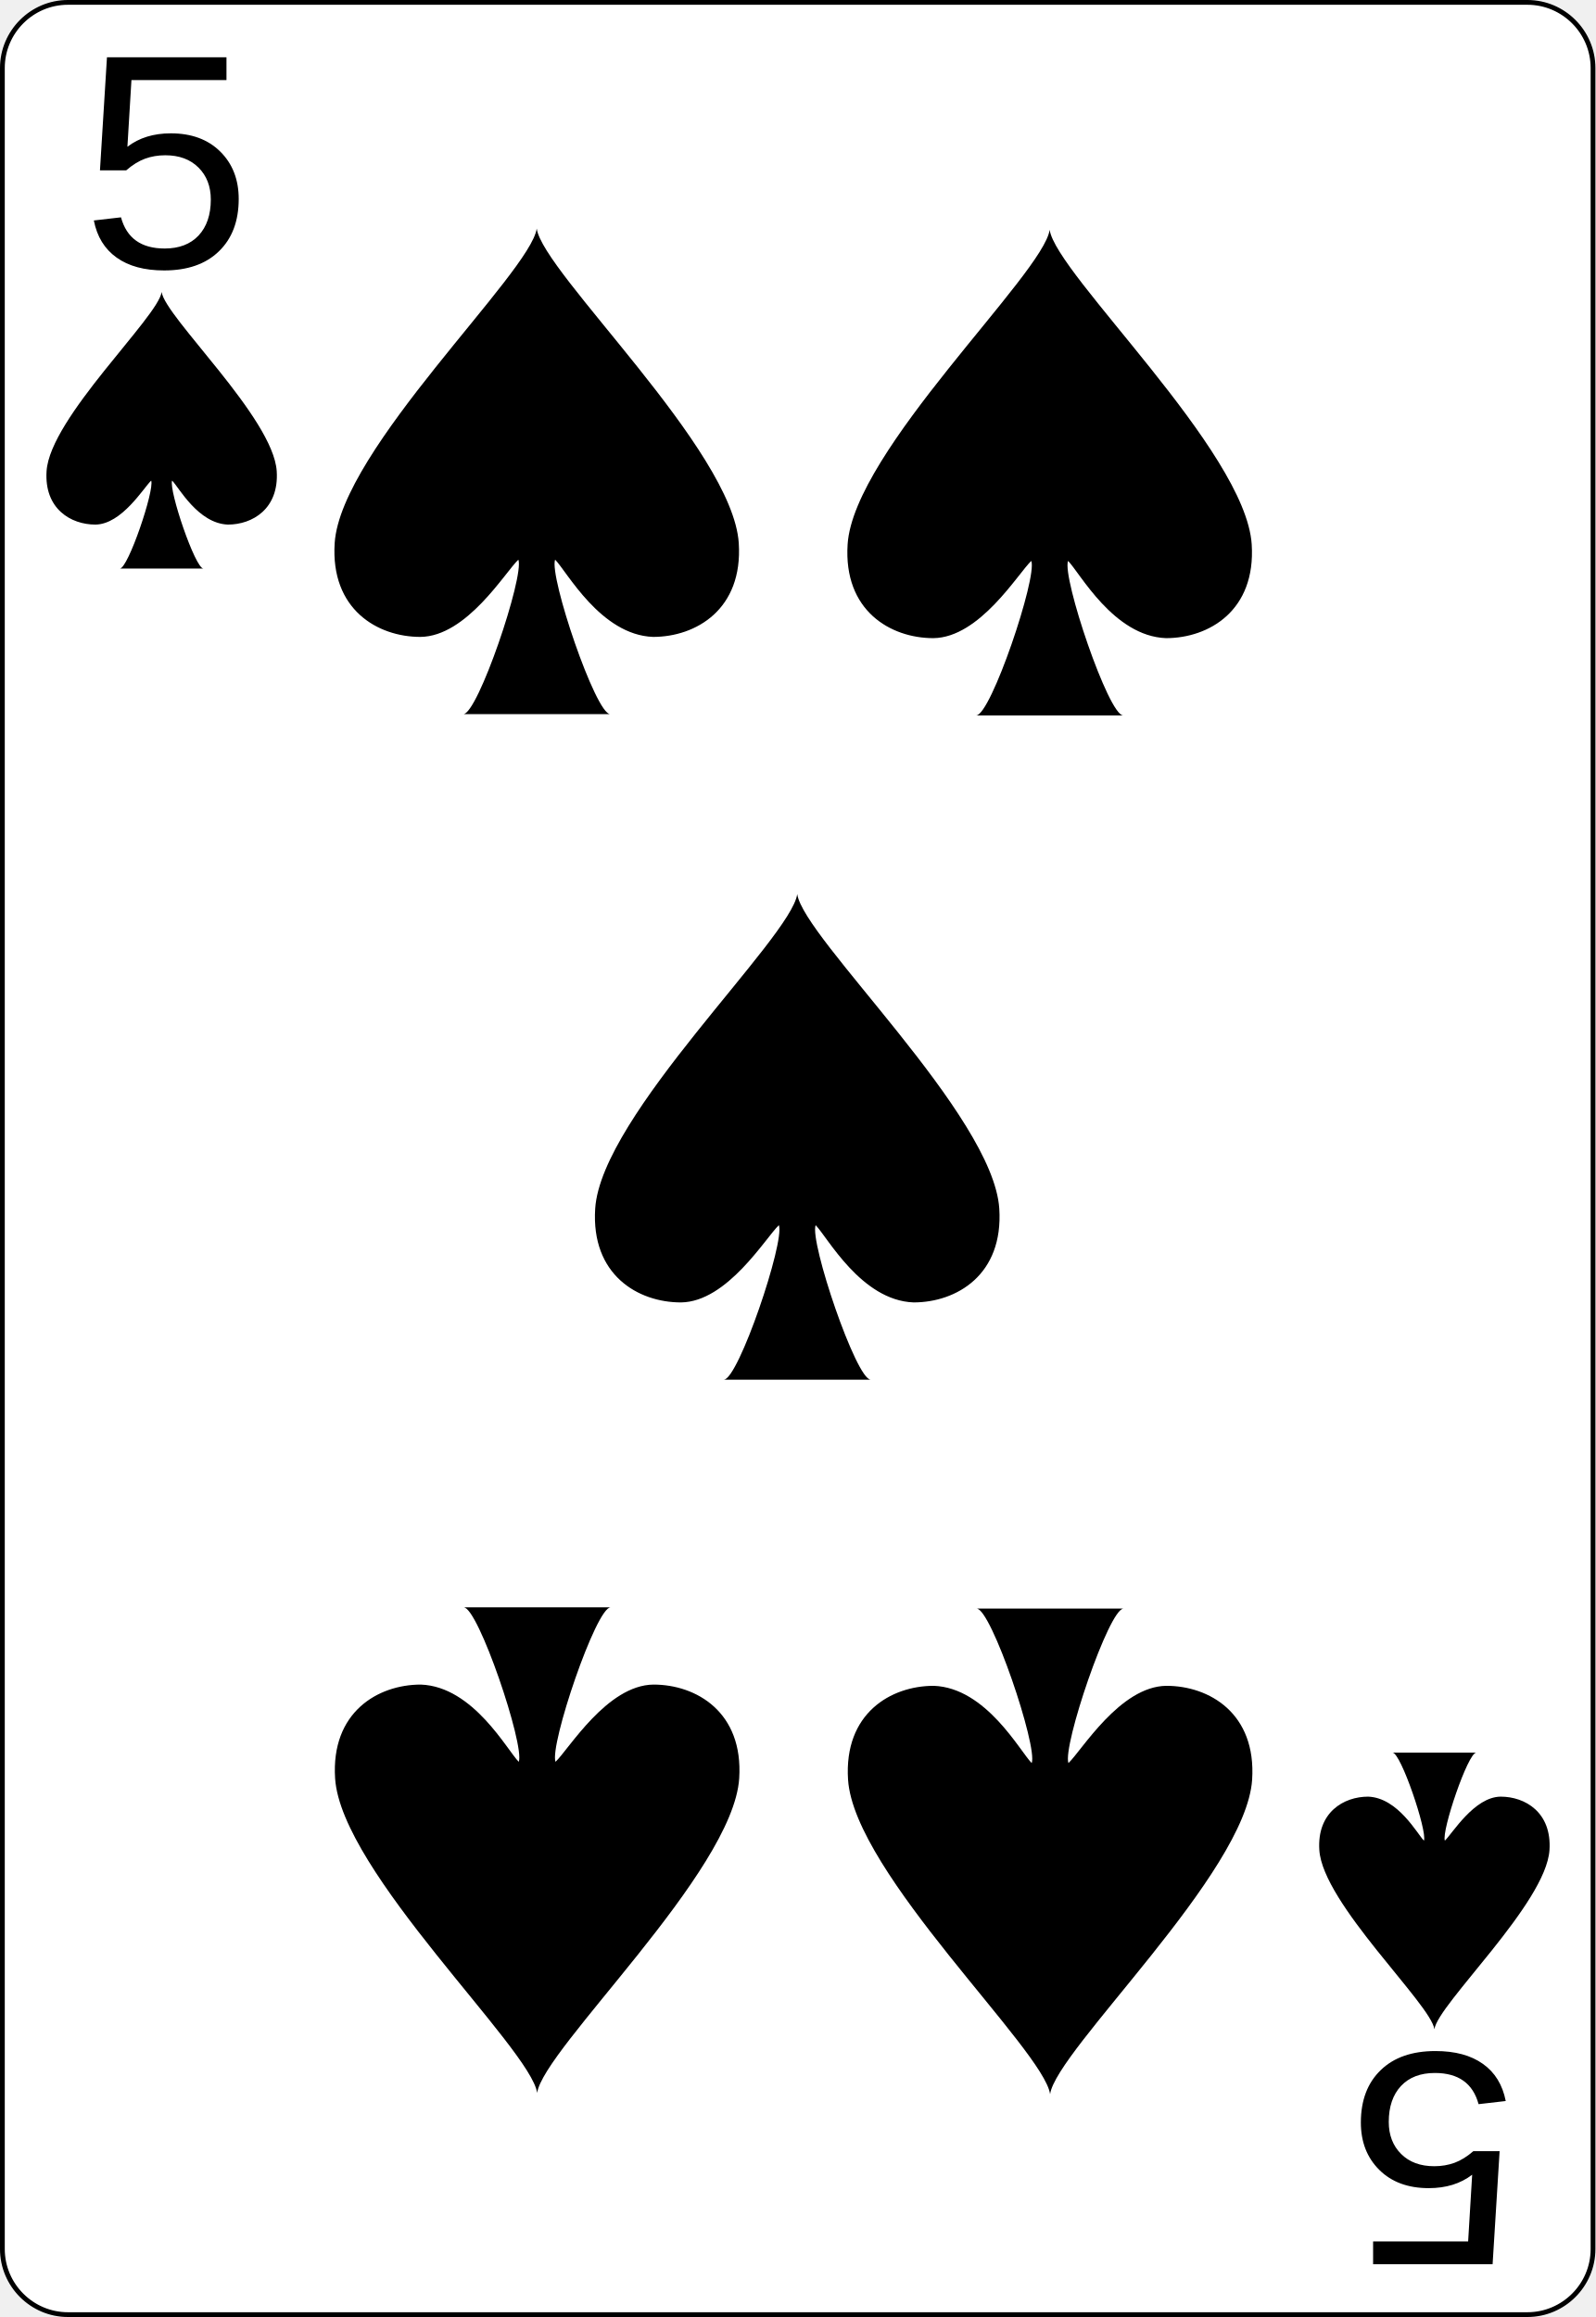
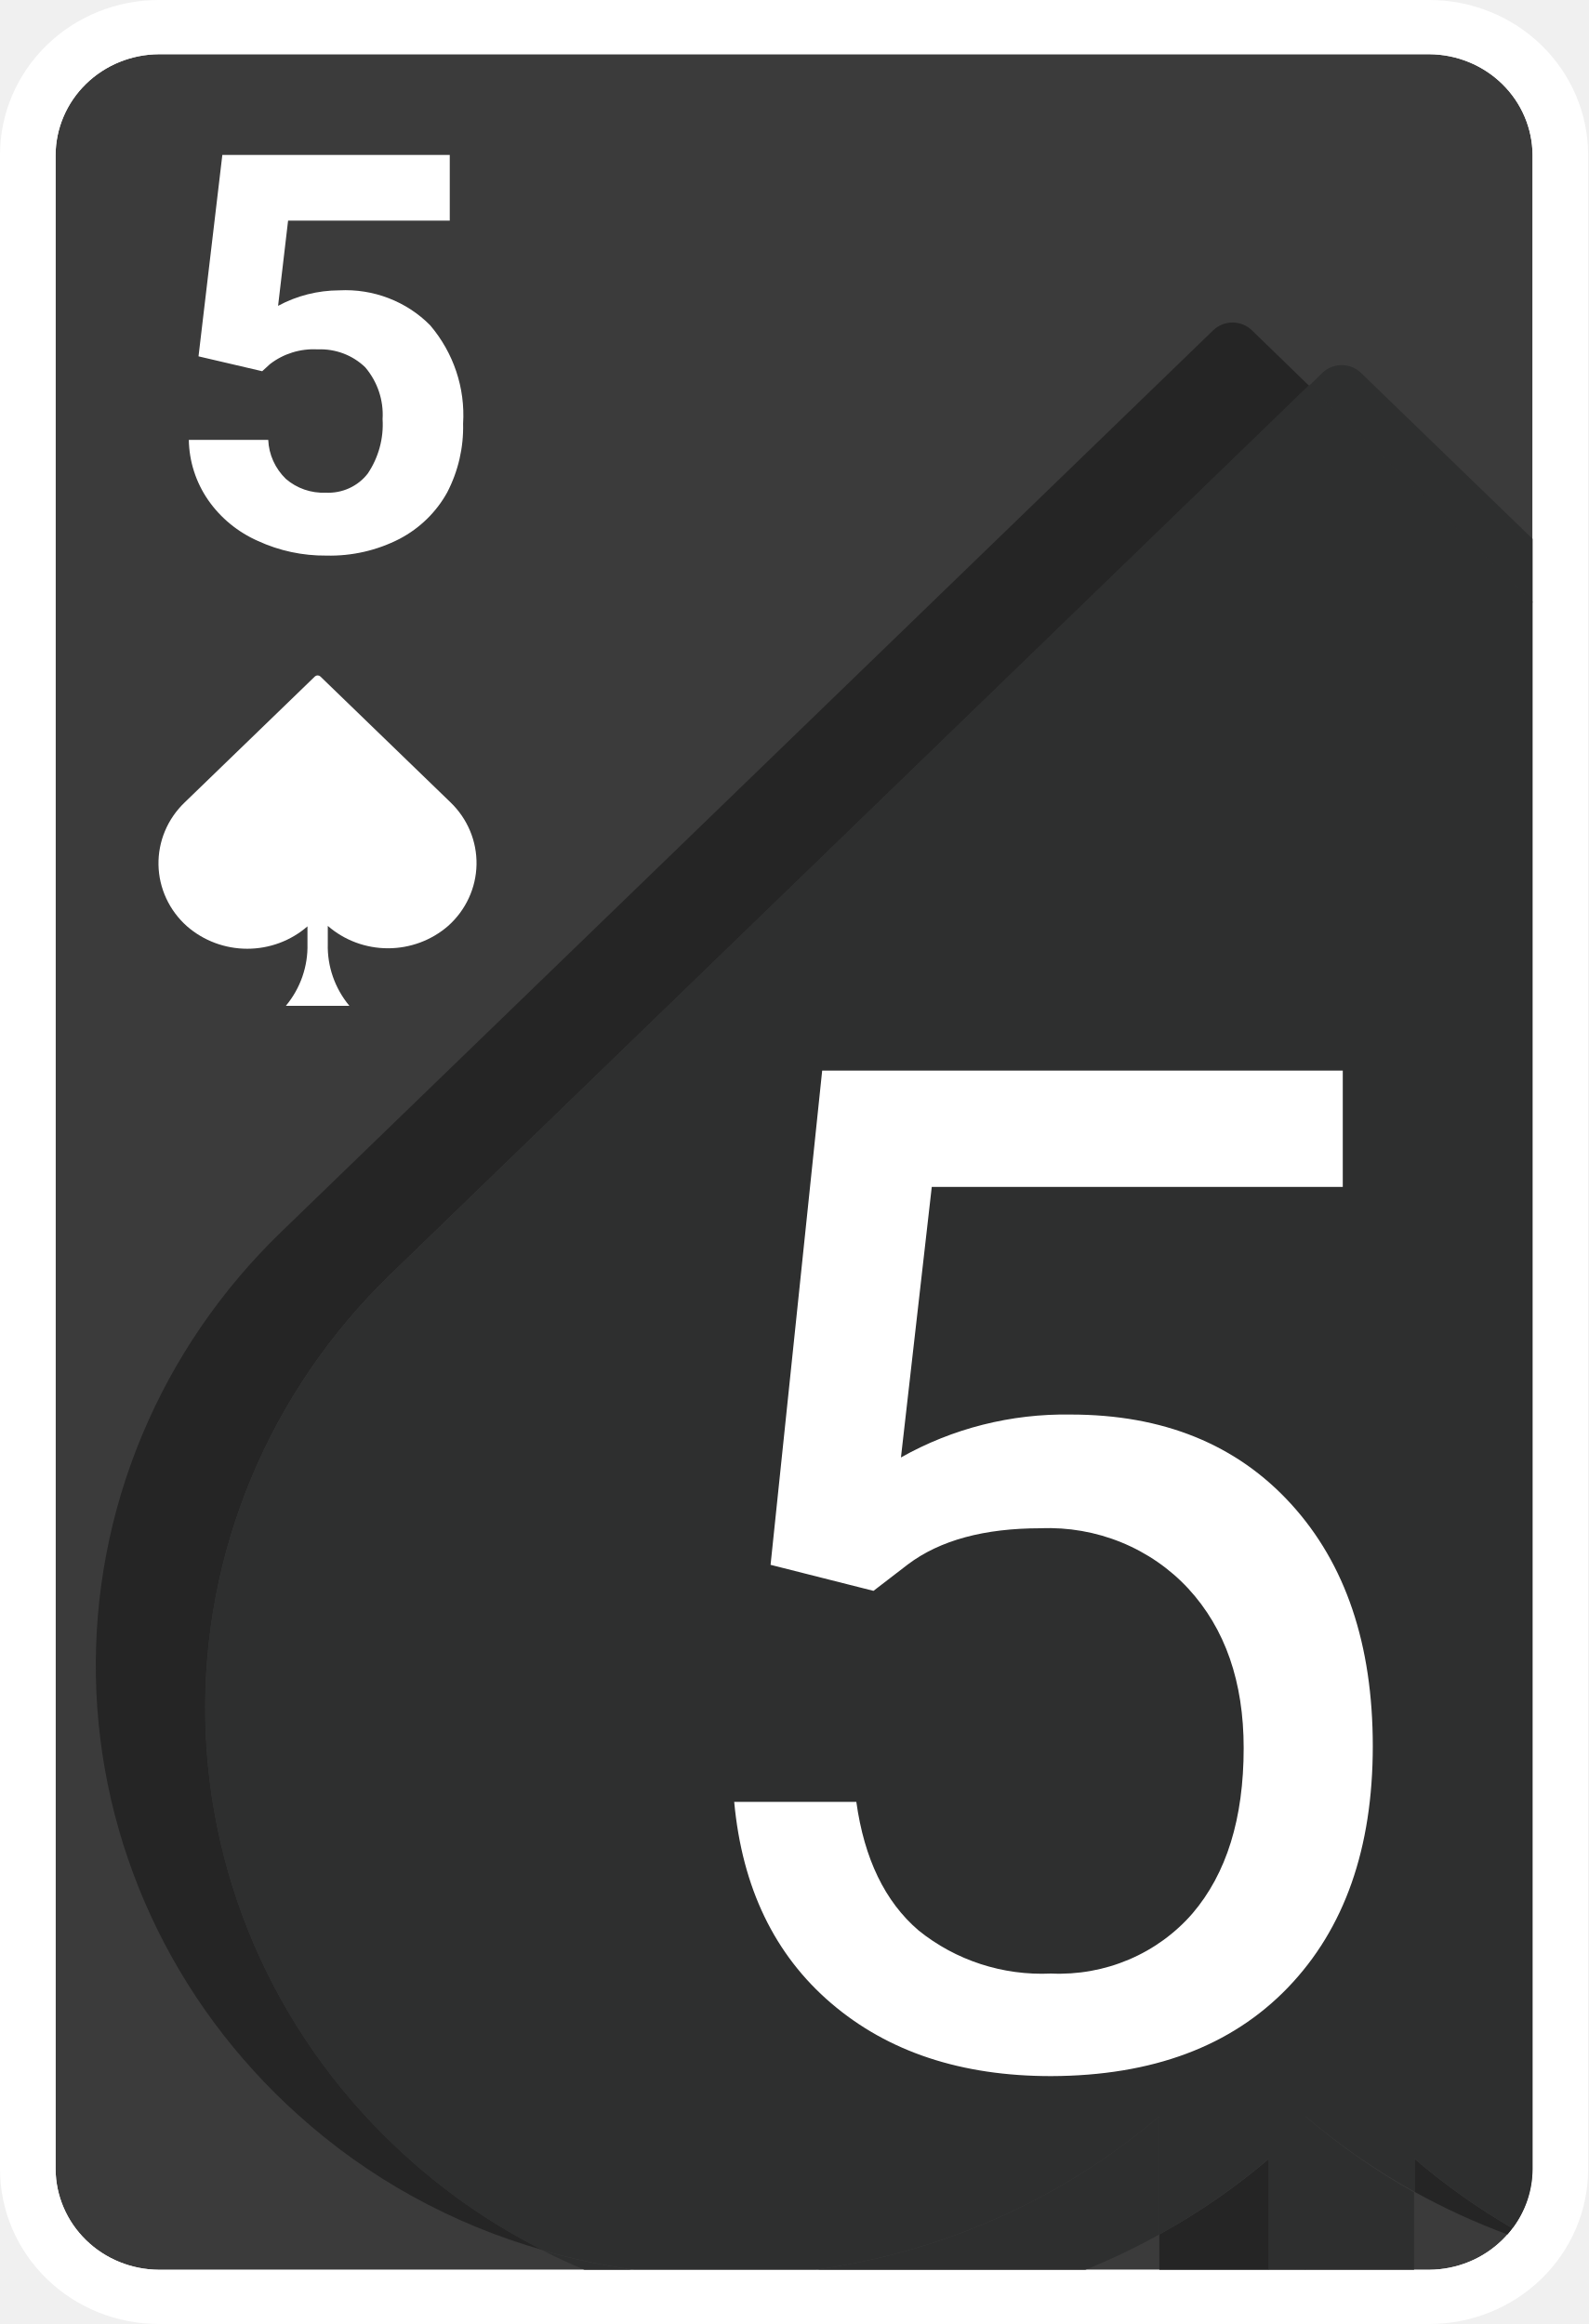
- <svg xmlns="http://www.w3.org/2000/svg" width="167.087pt" height="242.667pt" viewBox="0 0 167.087 242.667" xml:space="preserve" id="svg2" version="1.1">
-   <defs id="defs41" />
-   <g id="Layer_x0020_1" style="fill-rule:nonzero;clip-rule:nonzero;stroke:#000000;stroke-miterlimit:4;">
-     <path style="fill:#FFFFFF;stroke-width:0.5;" d="M166.837,235.548c0,3.777-3.087,6.869-6.871,6.869H7.111c-3.775,0-6.861-3.092-6.861-6.869V7.12C0.25,3.343,3.336,0.25,7.111,0.25h152.855    c3.784,0,6.871,3.093,6.871,6.87v228.428z" id="path5" />
-     <g style="stroke:none;" id="g7">
-       <g id="g9">
- 				
- 			</g>
-     </g>
-     <g id="g15">
- 			
- 		</g>
-     <g id="g19">
- 			
- 		</g>
-     <g style="stroke:none;" id="g23">
-       <g id="g25">
- 				
- 			</g>
-     </g>
-     <g style="stroke:none;" id="g31">
-       <g id="g33">
- 				
- 			</g>
-     </g>
+ <svg xmlns="http://www.w3.org/2000/svg" width="550" height="805" viewBox="0 0 550 805" fill="none">
+   <g clip-path="url(#clip0_34_552)">
+     <path d="M530.75 751.333C530.692 760.568 526.907 769.407 520.215 775.937C513.523 782.467 504.464 786.16 495 786.217H55C45.536 786.16 36.477 782.467 29.785 775.937C23.093 769.407 19.308 760.568 19.25 751.333V53.666C19.308 44.432 23.093 35.592 29.785 29.062C36.477 22.533 45.536 18.84 55 18.783H495C504.464 18.84 513.523 22.533 520.215 29.062C526.907 35.592 530.692 44.432 530.75 53.666V751.333Z" fill="#3B3B3B" />
+     <path d="M495 0H55C40.413 0 26.424 5.654 16.109 15.719C5.795 25.783 0 39.433 0 53.667L0 751.333C0 765.567 5.795 779.217 16.109 789.281C26.424 799.346 40.413 805 55 805H495C509.587 805 523.576 799.346 533.891 789.281C544.205 779.217 550 765.567 550 751.333V53.667C550 39.433 544.205 25.783 533.891 15.719C523.576 5.654 509.587 0 495 0ZM530.75 751.333C530.692 760.568 526.907 769.408 520.215 775.937C513.523 782.467 504.464 786.16 495 786.217H55C45.536 786.16 36.477 782.467 29.785 775.937C23.093 769.408 19.308 760.568 19.25 751.333V53.667C19.308 44.432 23.093 35.592 29.785 29.063C36.477 22.533 45.536 18.84 55 18.783H495C504.464 18.84 513.523 22.533 520.215 29.063C526.907 35.592 530.692 44.432 530.75 53.667V751.333Z" fill="white" />
+     <path d="M135.245 441.408L453.365 133.63L433.565 114.417C431.782 112.687 429.37 111.715 426.855 111.715C424.34 111.715 421.928 112.687 420.145 114.417L97.46 426.65C76.616 446.765 60.174 470.799 49.129 497.297C38.085 523.796 32.669 552.206 33.209 580.806C33.749 609.407 40.234 637.603 52.271 663.687C64.307 689.77 81.646 713.197 103.235 732.55C127.396 754.377 156.432 770.418 188.045 779.401C170.952 770.788 155.133 759.956 141.02 747.201C119.469 727.837 102.164 704.412 90.15 678.34C78.137 652.268 71.665 624.09 71.126 595.509C70.586 566.928 75.99 538.537 87.01 512.051C98.031 485.564 114.439 461.533 135.245 441.408ZM489.885 759.222C500.206 764.939 510.963 769.873 522.06 773.98C522.665 773.283 523.215 772.531 523.765 771.834C511.74 764.85 500.399 756.801 489.885 747.791V759.222ZM401.5 773.98V786.216H439.45V747.791C427.758 757.773 415.041 766.549 401.5 773.98Z" fill="#252525" />
+     <path d="M457.93 129.175L453.365 133.63L530.75 208.763V186.652L471.35 129.175C469.567 127.445 467.155 126.474 464.64 126.474C462.125 126.474 459.713 127.445 457.93 129.175ZM452.045 733.033V786.216H489.72V759.383C476.291 751.85 463.67 743.022 452.045 733.033ZM202.4 786.216H219.45C208.829 784.752 198.332 782.528 188.045 779.562C192.775 781.977 197.56 784.177 202.4 786.216ZM401.5 733.033C367.941 761.696 326.538 780.179 282.37 786.216H375.87C384.669 782.668 393.229 778.581 401.5 773.98V733.033Z" fill="#2E2F2F" />
+     <path d="M135.245 441.408C114.422 461.535 97.999 485.573 86.968 512.069C75.937 538.565 70.528 566.969 71.068 595.563C71.608 624.158 78.085 652.348 90.109 678.43C102.132 704.512 119.452 727.943 141.02 747.308C155.133 760.063 170.952 770.895 188.045 779.508C198.332 782.474 208.829 784.698 219.45 786.163H282.48C326.604 780.121 367.965 761.658 401.5 733.033V773.98C415.003 766.543 427.683 757.767 439.34 747.791V786.216H452.1V733.033C463.784 742.975 476.461 751.749 489.94 759.222V747.791C500.454 756.801 511.795 764.85 523.82 771.834C528.304 765.892 530.731 758.711 530.75 751.333V208.495L453.365 133.361L135.245 441.408Z" fill="#2E2F2F" />
+     <path d="M156.035 277.94L110.935 234.309C110.681 234.078 110.347 233.951 110 233.951C109.653 233.951 109.319 234.078 109.065 234.309L63.965 277.94C61.021 280.753 58.697 284.124 57.136 287.845C55.575 291.566 54.81 295.56 54.887 299.58C54.964 303.6 55.883 307.562 57.586 311.224C59.288 314.886 61.74 318.169 64.79 320.873C70.525 325.87 77.946 328.633 85.635 328.633C93.324 328.633 100.745 325.87 106.48 320.873V326.937C106.692 334.734 104.039 342.348 99 348.404H121C115.961 342.348 113.308 334.734 113.52 326.937V320.712C119.255 325.709 126.676 328.472 134.365 328.472C142.054 328.472 149.475 325.709 155.21 320.712C158.234 318.01 160.664 314.736 162.351 311.089C164.039 307.442 164.949 303.499 165.026 299.498C165.103 295.498 164.346 291.524 162.8 287.818C161.255 284.112 158.953 280.751 156.035 277.94ZM68.75 123.433L77 53.666H155.76V76.421H99.77L96.305 105.938C102.788 102.438 110.071 100.592 117.48 100.571C123.318 100.266 129.154 101.191 134.592 103.284C140.031 105.377 144.943 108.588 148.995 112.7C157.081 122.219 161.151 134.384 160.38 146.725C160.591 154.988 158.701 163.175 154.88 170.553C151.114 177.379 145.376 182.977 138.38 186.652C130.575 190.668 121.846 192.664 113.025 192.449C104.853 192.525 96.769 190.801 89.375 187.404C82.387 184.329 76.409 179.425 72.105 173.236C67.837 167.061 65.505 159.807 65.395 152.36H92.895C93.11 157.457 95.29 162.288 99 165.884C102.792 169.163 107.743 170.876 112.805 170.66C115.608 170.802 118.403 170.27 120.945 169.109C123.486 167.949 125.696 166.196 127.38 164.005C131.118 158.427 132.912 151.821 132.495 145.168C132.896 138.668 130.753 132.262 126.5 127.243C124.341 125.148 121.76 123.513 118.92 122.441C116.079 121.37 113.042 120.885 110 121.018C104.045 120.685 98.173 122.5 93.5 126.117L90.805 128.585L68.75 123.433ZM266.86 542.033L284.735 370.837H465.025V411.14H322.685L312.015 504.842C329.85 494.778 350.155 489.639 370.755 489.977C402.838 489.977 428.303 500.316 447.15 520.996C465.997 541.675 475.42 569.618 475.42 604.823C475.42 640.207 465.63 668.078 446.05 688.436C426.47 708.793 399.117 719.026 363.99 719.133C332.897 719.133 307.523 710.725 287.87 693.91C268.217 677.094 257.015 653.839 254.265 624.143H296.56C299.31 643.857 306.478 658.687 318.065 668.633C330.919 679.046 347.302 684.387 363.99 683.606C373.234 684.027 382.453 682.374 390.939 678.774C399.425 675.173 406.952 669.721 412.94 662.837C424.783 648.991 430.705 629.885 430.705 605.521C430.705 582.552 424.307 564.126 411.51 550.244C405.077 543.315 397.159 537.852 388.319 534.244C379.479 530.637 369.934 528.972 360.36 529.368C340.89 529.368 325.545 533.5 314.435 541.872L302.5 551.049L266.86 542.033Z" fill="white" />
  </g>
-   <text xml:space="preserve" style="font-size:32px;font-style:normal;font-weight:normal;line-height:125%;letter-spacing:0px;word-spacing:0px;fill:#000000;fill-opacity:1;stroke:none;font-family:Bitstream Vera Sans" x="8.547" y="28.013" id="text3788">
-     <tspan id="tspan3790" x="8.547" y="28.013" style="font-style:normal;font-variant:normal;font-weight:normal;font-stretch:normal;font-family:Arial;-inkscape-font-specification:Arial">5</tspan>
-   </text>
-   <g transform="matrix(1.508595,0,0,1.379325,16.9291,45.0659)" id="layer1-7">
-     <path id="sl" d="M 7.989,3.103 C 7.747,-0.954 0.242,-8.59 0,-10.5 c -0.242,1.909 -7.747,9.545 -7.989,13.603 -0.169,2.868 1.695,4.057 3.39,4.057 1.835,-0.022 3.351,-2.801 3.873,-3.341 0.242,0.716 -1.603,6.682 -2.179,6.682 l 5.811,0 C 2.33,10.501 0.485,4.535 0.727,3.819 1.184,4.315 2.524,7.077 4.601,7.16 6.295,7.159 8.158,5.971 7.989,3.103 z" style="fill:#000000" />
-   </g>
-   <g transform="matrix(2.648679,0,0,2.421718,56.21089,49.36599)" id="layer1-7-88">
-     <path id="sl-4" d="M 7.989,3.103 C 7.747,-0.954 0.242,-8.59 0,-10.5 c -0.242,1.909 -7.747,9.545 -7.989,13.603 -0.169,2.868 1.695,4.057 3.39,4.057 1.835,-0.022 3.351,-2.801 3.873,-3.341 0.242,0.716 -1.603,6.682 -2.179,6.682 l 5.811,0 C 2.33,10.501 0.485,4.535 0.727,3.819 1.184,4.315 2.524,7.077 4.601,7.16 6.295,7.159 8.158,5.971 7.989,3.103 z" style="fill:#000000" />
-   </g>
-   <text xml:space="preserve" style="font-size:32px;font-style:normal;font-weight:normal;line-height:125%;letter-spacing:0px;word-spacing:0px;fill:#000000;fill-opacity:1;stroke:none;font-family:Bitstream Vera Sans" x="-158.978" y="-215.124" id="text3788-7" transform="scale(-1,-1)">
-     <tspan id="tspan3790-6" x="-158.978" y="-215.124" style="font-style:normal;font-variant:normal;font-weight:normal;font-stretch:normal;font-family:Arial;-inkscape-font-specification:Arial">5</tspan>
-   </text>
-   <g transform="matrix(-1.508595,0,0,-1.379325,150.2251,198.0441)" id="layer1-7-3">
-     <path id="sl-1" d="M 7.989,3.103 C 7.747,-0.954 0.242,-8.59 0,-10.5 c -0.242,1.909 -7.747,9.545 -7.989,13.603 -0.169,2.868 1.695,4.057 3.39,4.057 1.835,-0.022 3.351,-2.801 3.873,-3.341 0.242,0.716 -1.603,6.682 -2.179,6.682 l 5.811,0 C 2.33,10.501 0.485,4.535 0.727,3.819 1.184,4.315 2.524,7.077 4.601,7.16 6.295,7.159 8.158,5.971 7.989,3.103 z" style="fill:#000000" />
-   </g>
-   <g transform="matrix(-2.648679,0,0,-2.421718,56.25613,193.7713)" id="layer1-7-88-7">
-     <path id="sl-4-5" d="M 7.989,3.103 C 7.747,-0.954 0.242,-8.59 0,-10.5 c -0.242,1.909 -7.747,9.545 -7.989,13.603 -0.169,2.868 1.695,4.057 3.39,4.057 1.835,-0.022 3.351,-2.801 3.873,-3.341 0.242,0.716 -1.603,6.682 -2.179,6.682 l 5.811,0 C 2.33,10.501 0.485,4.535 0.727,3.819 1.184,4.315 2.524,7.077 4.601,7.16 6.295,7.159 8.158,5.971 7.989,3.103 z" style="fill:#000000" />
-   </g>
-   <g transform="matrix(2.648679,0,0,2.421718,83.4947,119.0673)" id="layer1-7-88-6">
-     <path id="sl-4-8" d="M 7.989,3.103 C 7.747,-0.954 0.242,-8.59 0,-10.5 c -0.242,1.909 -7.747,9.545 -7.989,13.603 -0.169,2.868 1.695,4.057 3.39,4.057 1.835,-0.022 3.351,-2.801 3.873,-3.341 0.242,0.716 -1.603,6.682 -2.179,6.682 l 5.811,0 C 2.33,10.501 0.485,4.535 0.727,3.819 1.184,4.315 2.524,7.077 4.601,7.16 6.295,7.159 8.158,5.971 7.989,3.103 z" style="fill:#000000" />
-   </g>
-   <g transform="matrix(2.648679,0,0,2.421718,109.9309,49.49562)" id="layer1-7-88-8">
-     <path id="sl-4-9" d="M 7.989,3.103 C 7.747,-0.954 0.242,-8.59 0,-10.5 c -0.242,1.909 -7.747,9.545 -7.989,13.603 -0.169,2.868 1.695,4.057 3.39,4.057 1.835,-0.022 3.351,-2.801 3.873,-3.341 0.242,0.716 -1.603,6.682 -2.179,6.682 l 5.811,0 C 2.33,10.501 0.485,4.535 0.727,3.819 1.184,4.315 2.524,7.077 4.601,7.16 6.295,7.159 8.158,5.971 7.989,3.103 z" style="fill:#000000" />
-   </g>
-   <g transform="matrix(-2.648679,0,0,-2.421718,109.9762,193.9009)" id="layer1-7-88-7-2">
-     <path id="sl-4-5-6" d="M 7.989,3.103 C 7.747,-0.954 0.242,-8.59 0,-10.5 c -0.242,1.909 -7.747,9.545 -7.989,13.603 -0.169,2.868 1.695,4.057 3.39,4.057 1.835,-0.022 3.351,-2.801 3.873,-3.341 0.242,0.716 -1.603,6.682 -2.179,6.682 l 5.811,0 C 2.33,10.501 0.485,4.535 0.727,3.819 1.184,4.315 2.524,7.077 4.601,7.16 6.295,7.159 8.158,5.971 7.989,3.103 z" style="fill:#000000" />
-   </g>
+   <defs>
+     <clipPath id="clip0_34_552">
+       <rect width="550" height="805" fill="white" />
+     </clipPath>
+   </defs>
</svg>
